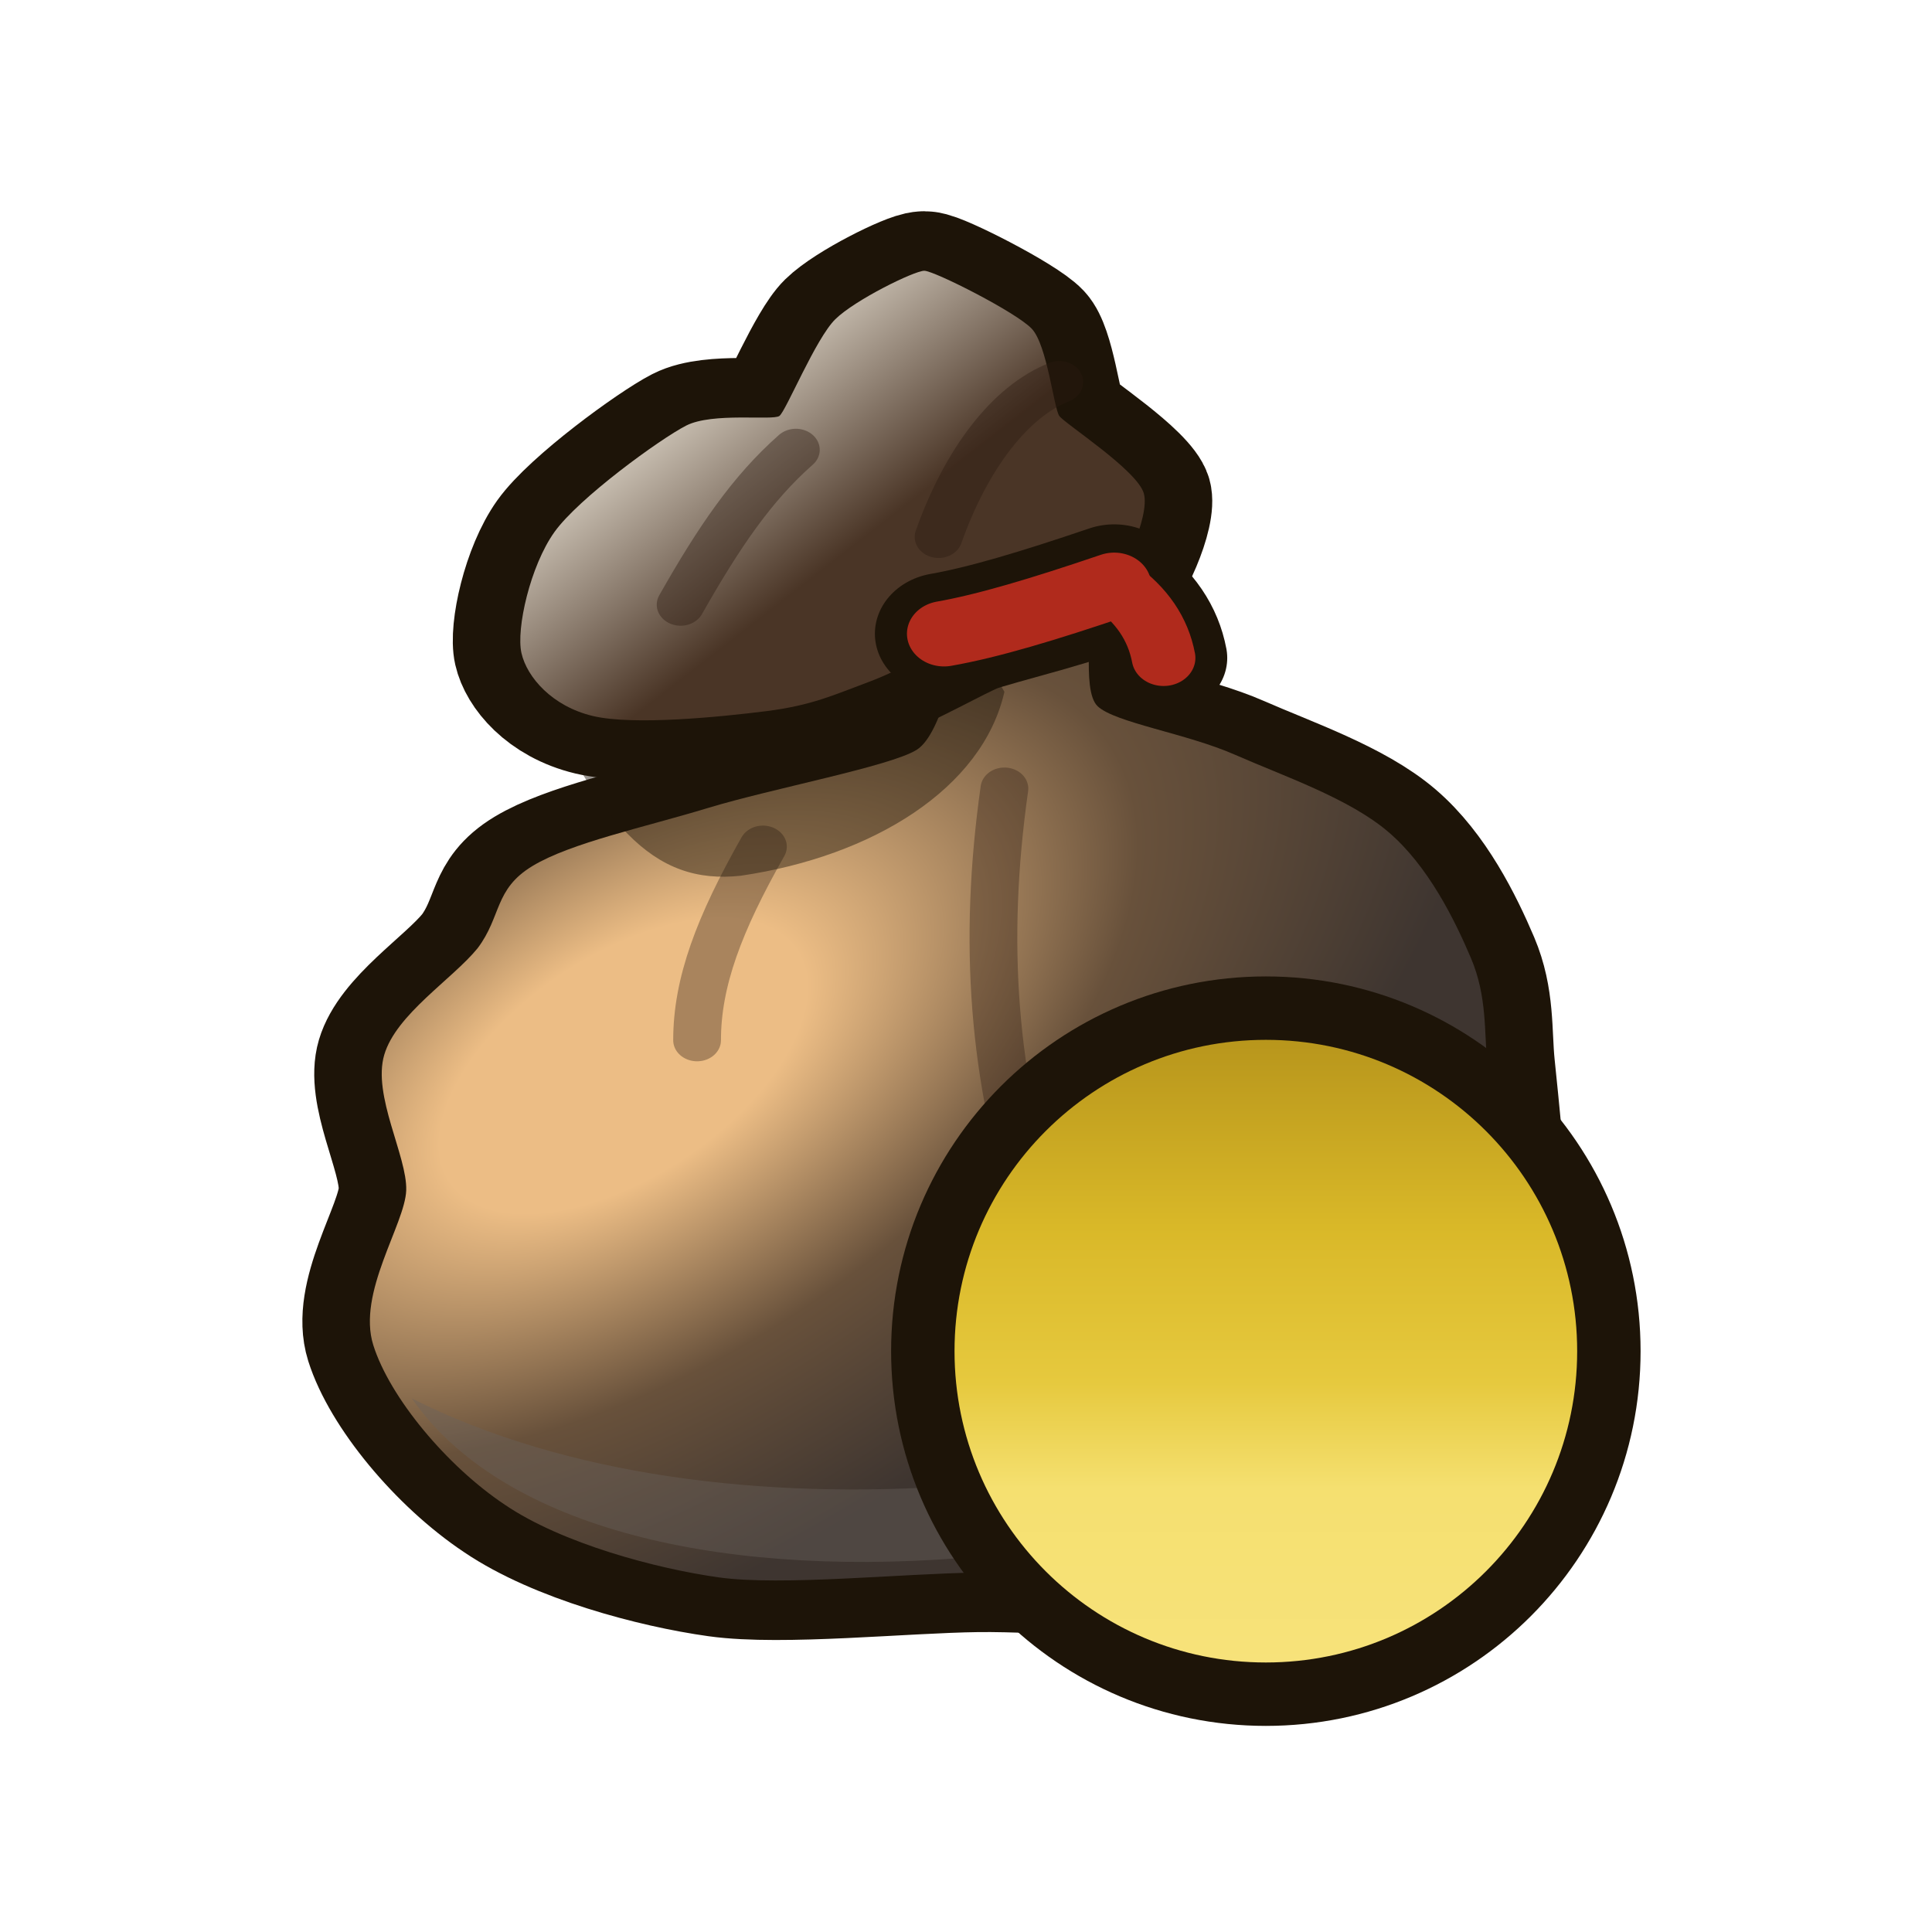
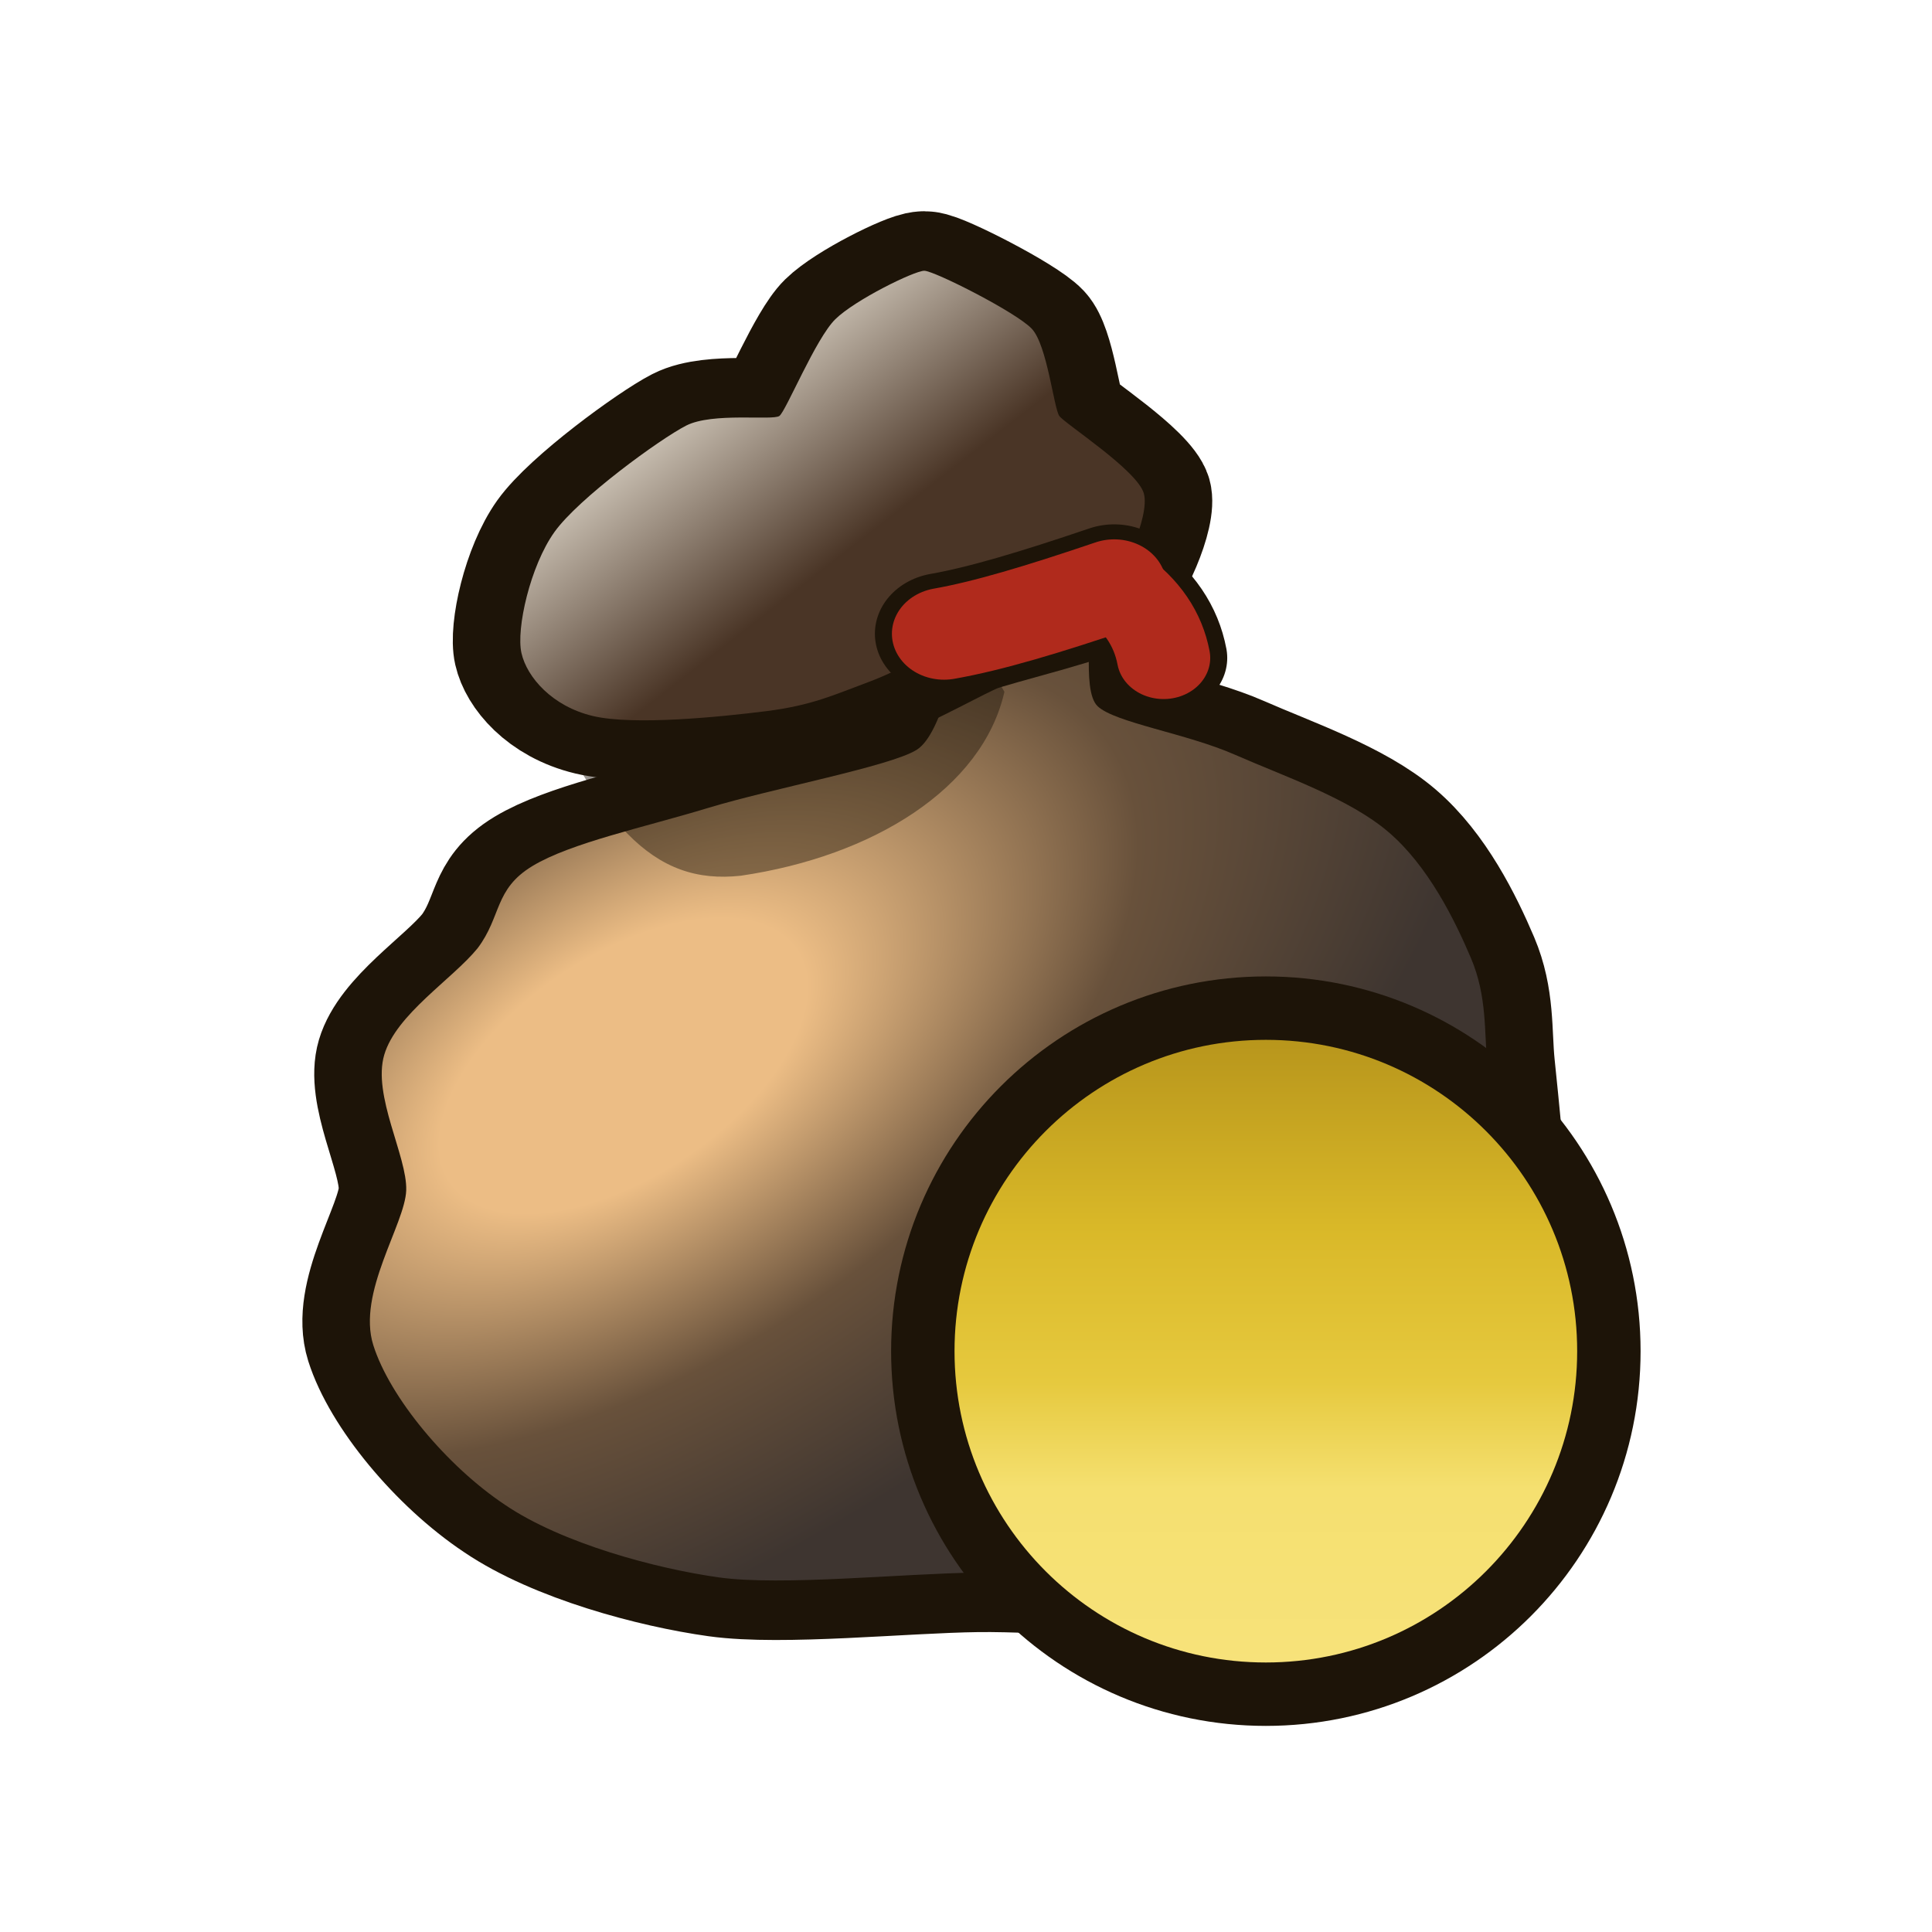
<svg xmlns="http://www.w3.org/2000/svg" viewBox="-0.806 -1.681 19.362 19.362">
  <defs>
    <radialGradient id="vendor-body" gradientUnits="userSpaceOnUse" cx="5.4" cy="9.3" r="9" fx="5.0" fy="9.2" gradientTransform="rotate(-40 5.4 9.3) scale(1 .55) translate(0 7.6)">
      <stop offset="0" stop-color="#ecbd85" />
      <stop offset=".22" stop-color="#ecbd85" />
      <stop offset=".6" stop-color="#68513b" />
      <stop offset="1" stop-color="#3e3530" />
    </radialGradient>
    <linearGradient id="vendor-top" gradientUnits="userSpaceOnUse" x1="5.6" y1="2.2" x2="8.6" y2="5.6">
      <stop offset="0" stop-color="#e4ddd0" />
      <stop offset=".55" stop-color="#4a3526" />
    </linearGradient>
    <linearGradient id="vendor-coin" gradientUnits="userSpaceOnUse" x1="11.88" y1="8.74" x2="11.88" y2="14.98">
      <stop offset="0" stop-color="#b8961c" />
      <stop offset=".3" stop-color="#d9b828" />
      <stop offset=".55" stop-color="#e6c93e" />
      <stop offset=".72" stop-color="#f5e070" />
      <stop offset="1" stop-color="#f7e27a" />
    </linearGradient>
  </defs>
  <g transform="translate(-0.2 -0.18) scale(1.1 0.97)">
    <path d="M9.35 4.75C9.43 4.79 9.29 5.58 9.45 5.75C9.61 5.92 10.26 6.03 10.70 6.25C11.14 6.47 11.74 6.70 12.10 7.05C12.46 7.40 12.70 7.95 12.85 8.35C13.00 8.75 12.97 9.12 13.00 9.45C13.03 9.78 13.13 10.87 13.12 11.20C13.11 11.53 13.12 11.82 12.95 12.25C12.78 12.68 12.50 13.39 12.10 13.80C11.70 14.21 11.05 14.58 10.55 14.70C10.05 14.82 9.03 14.69 8.35 14.70C7.67 14.71 6.57 14.84 6.00 14.75C5.43 14.66 4.57 14.40 4.05 14.00C3.52 13.60 3.00 12.89 2.85 12.35C2.70 11.81 3.14 11.10 3.15 10.75C3.16 10.40 2.84 9.77 2.95 9.35C3.06 8.93 3.57 8.57 3.80 8.25C4.02 7.92 3.95 7.64 4.30 7.40C4.65 7.16 5.32 7.00 5.90 6.80C6.48 6.60 7.56 6.37 7.80 6.20C8.04 6.03 8.15 5.20 8.25 5.10C8.35 5.00 9.27 4.71 9.35 4.75Z" fill="url(#vendor-body)" stroke="#1d1408" stroke-width="1.23" stroke-linejoin="round" paint-order="stroke" />
-     <path d="M3.2 12.9C4.0 14.2 5.9 14.75 8.2 14.55C10.4 14.75 12.0 14.0 12.8 12.8C11.2 13.7 9.8 13.9 8.2 13.8C6.4 13.95 4.6 13.7 3.2 12.9Z" fill="#6a625c" opacity=".4" />
-     <path d="M8.6 6.6C8.4 8.2 8.5 9.6 8.9 11.0M6.4 7.2C6.0 8.0 5.8 8.6 5.8 9.2" fill="none" stroke="#2a1a10" stroke-width="0.435" stroke-linecap="round" opacity=".35" />
    <path d="M4.2 5.2C4.25 5.45 4.48 5.75 4.85 5.85C5.22 5.95 6.01 5.86 6.43 5.80C6.85 5.74 7.05 5.63 7.36 5.50C7.67 5.37 8.11 5.08 8.29 5.00L8.6 5.6C8.4 6.6 7.4 7.3 6.2 7.5C5.4 7.6 4.9 7.0 4.2 5.2Z" fill="#1d1408" opacity=".45" />
    <path d="M9.53 4.55C9.66 4.43 9.93 3.79 9.87 3.55C9.81 3.31 9.15 2.83 9.10 2.75C9.05 2.67 8.99 2.02 8.85 1.85C8.71 1.68 7.96 1.25 7.87 1.25C7.78 1.25 7.24 1.55 7.06 1.75C6.88 1.95 6.61 2.70 6.55 2.75C6.49 2.80 5.94 2.71 5.70 2.85C5.46 2.99 4.72 3.60 4.50 3.95C4.28 4.30 4.15 4.95 4.20 5.20C4.25 5.45 4.48 5.75 4.85 5.85C5.22 5.95 6.01 5.86 6.43 5.80C6.85 5.74 7.05 5.63 7.36 5.50C7.67 5.37 8.11 5.08 8.29 5.00C8.47 4.92 9.40 4.67 9.53 4.55Z" fill="url(#vendor-top)" stroke="#1d1408" stroke-width="1.23" stroke-linejoin="round" paint-order="stroke" />
-     <path d="M5.65 4.7C6.0 4.0 6.3 3.5 6.7 3.1M8.0 4.0C8.25 3.2 8.65 2.6 9.1 2.4" fill="none" stroke="#2a1a10" stroke-width="0.435" stroke-linecap="round" opacity=".4" />
    <path d="M8.05 5.0C8.45 4.92 8.95 4.75 9.6 4.5" fill="none" stroke="#1d1408" stroke-width="1.26" stroke-linecap="round" />
    <path d="M9.6 4.5C9.85 4.7 10.0 4.95 10.05 5.25" fill="none" stroke="#1d1408" stroke-width="1.16" stroke-linecap="round" />
-     <path d="M8.05 5.0C8.45 4.92 8.95 4.75 9.6 4.5" fill="none" stroke="#b02a1c" stroke-width="0.676" stroke-linecap="round" />
-     <path d="M9.6 4.5C9.85 4.7 10.0 4.95 10.05 5.25" fill="none" stroke="#b02a1c" stroke-width="0.58" stroke-linecap="round" />
+     <path d="M8.05 5.0C8.45 4.92 8.95 4.75 9.6 4.5" fill="none" stroke="#b02a1c" stroke-width="0.95" stroke-linecap="round" />
+     <path d="M9.6 4.5C9.85 4.7 10.0 4.95 10.05 5.25" fill="none" stroke="#b02a1c" stroke-width="0.85" stroke-linecap="round" />
  </g>
  <circle cx="11.88" cy="11.86" r="3.12" fill="url(#vendor-coin)" stroke="#1d1408" stroke-width="1.271" paint-order="stroke" />
</svg>
